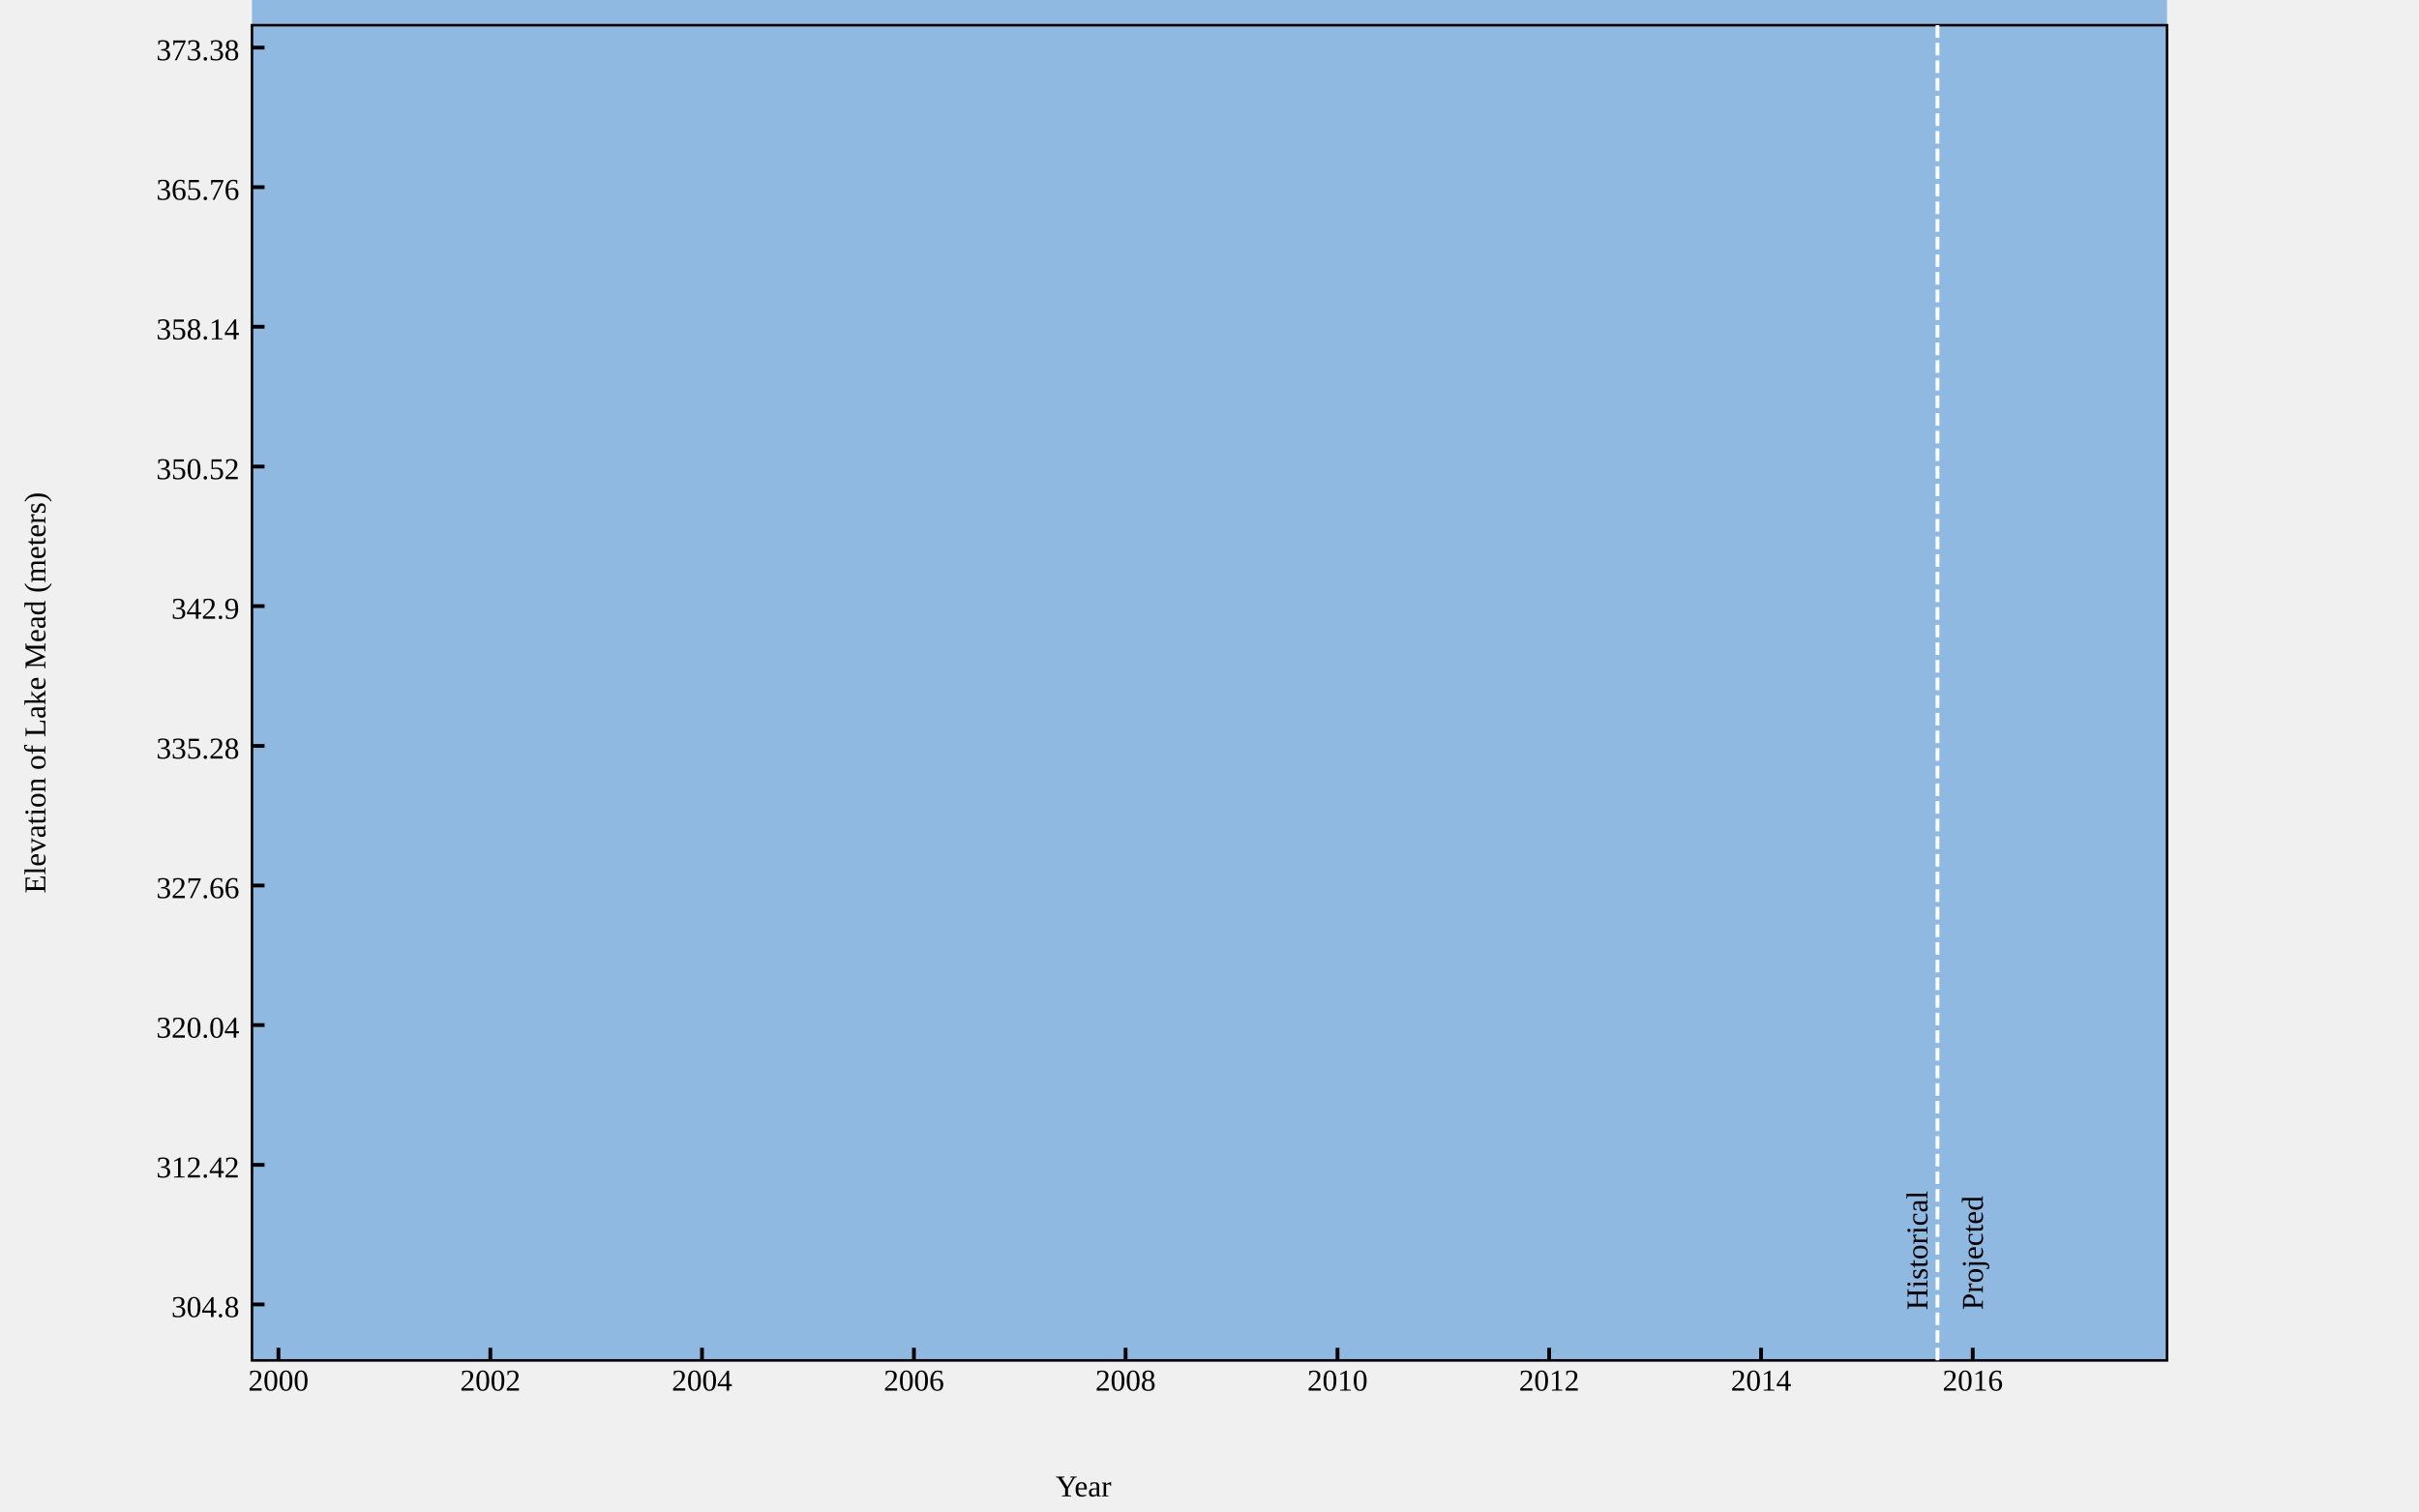
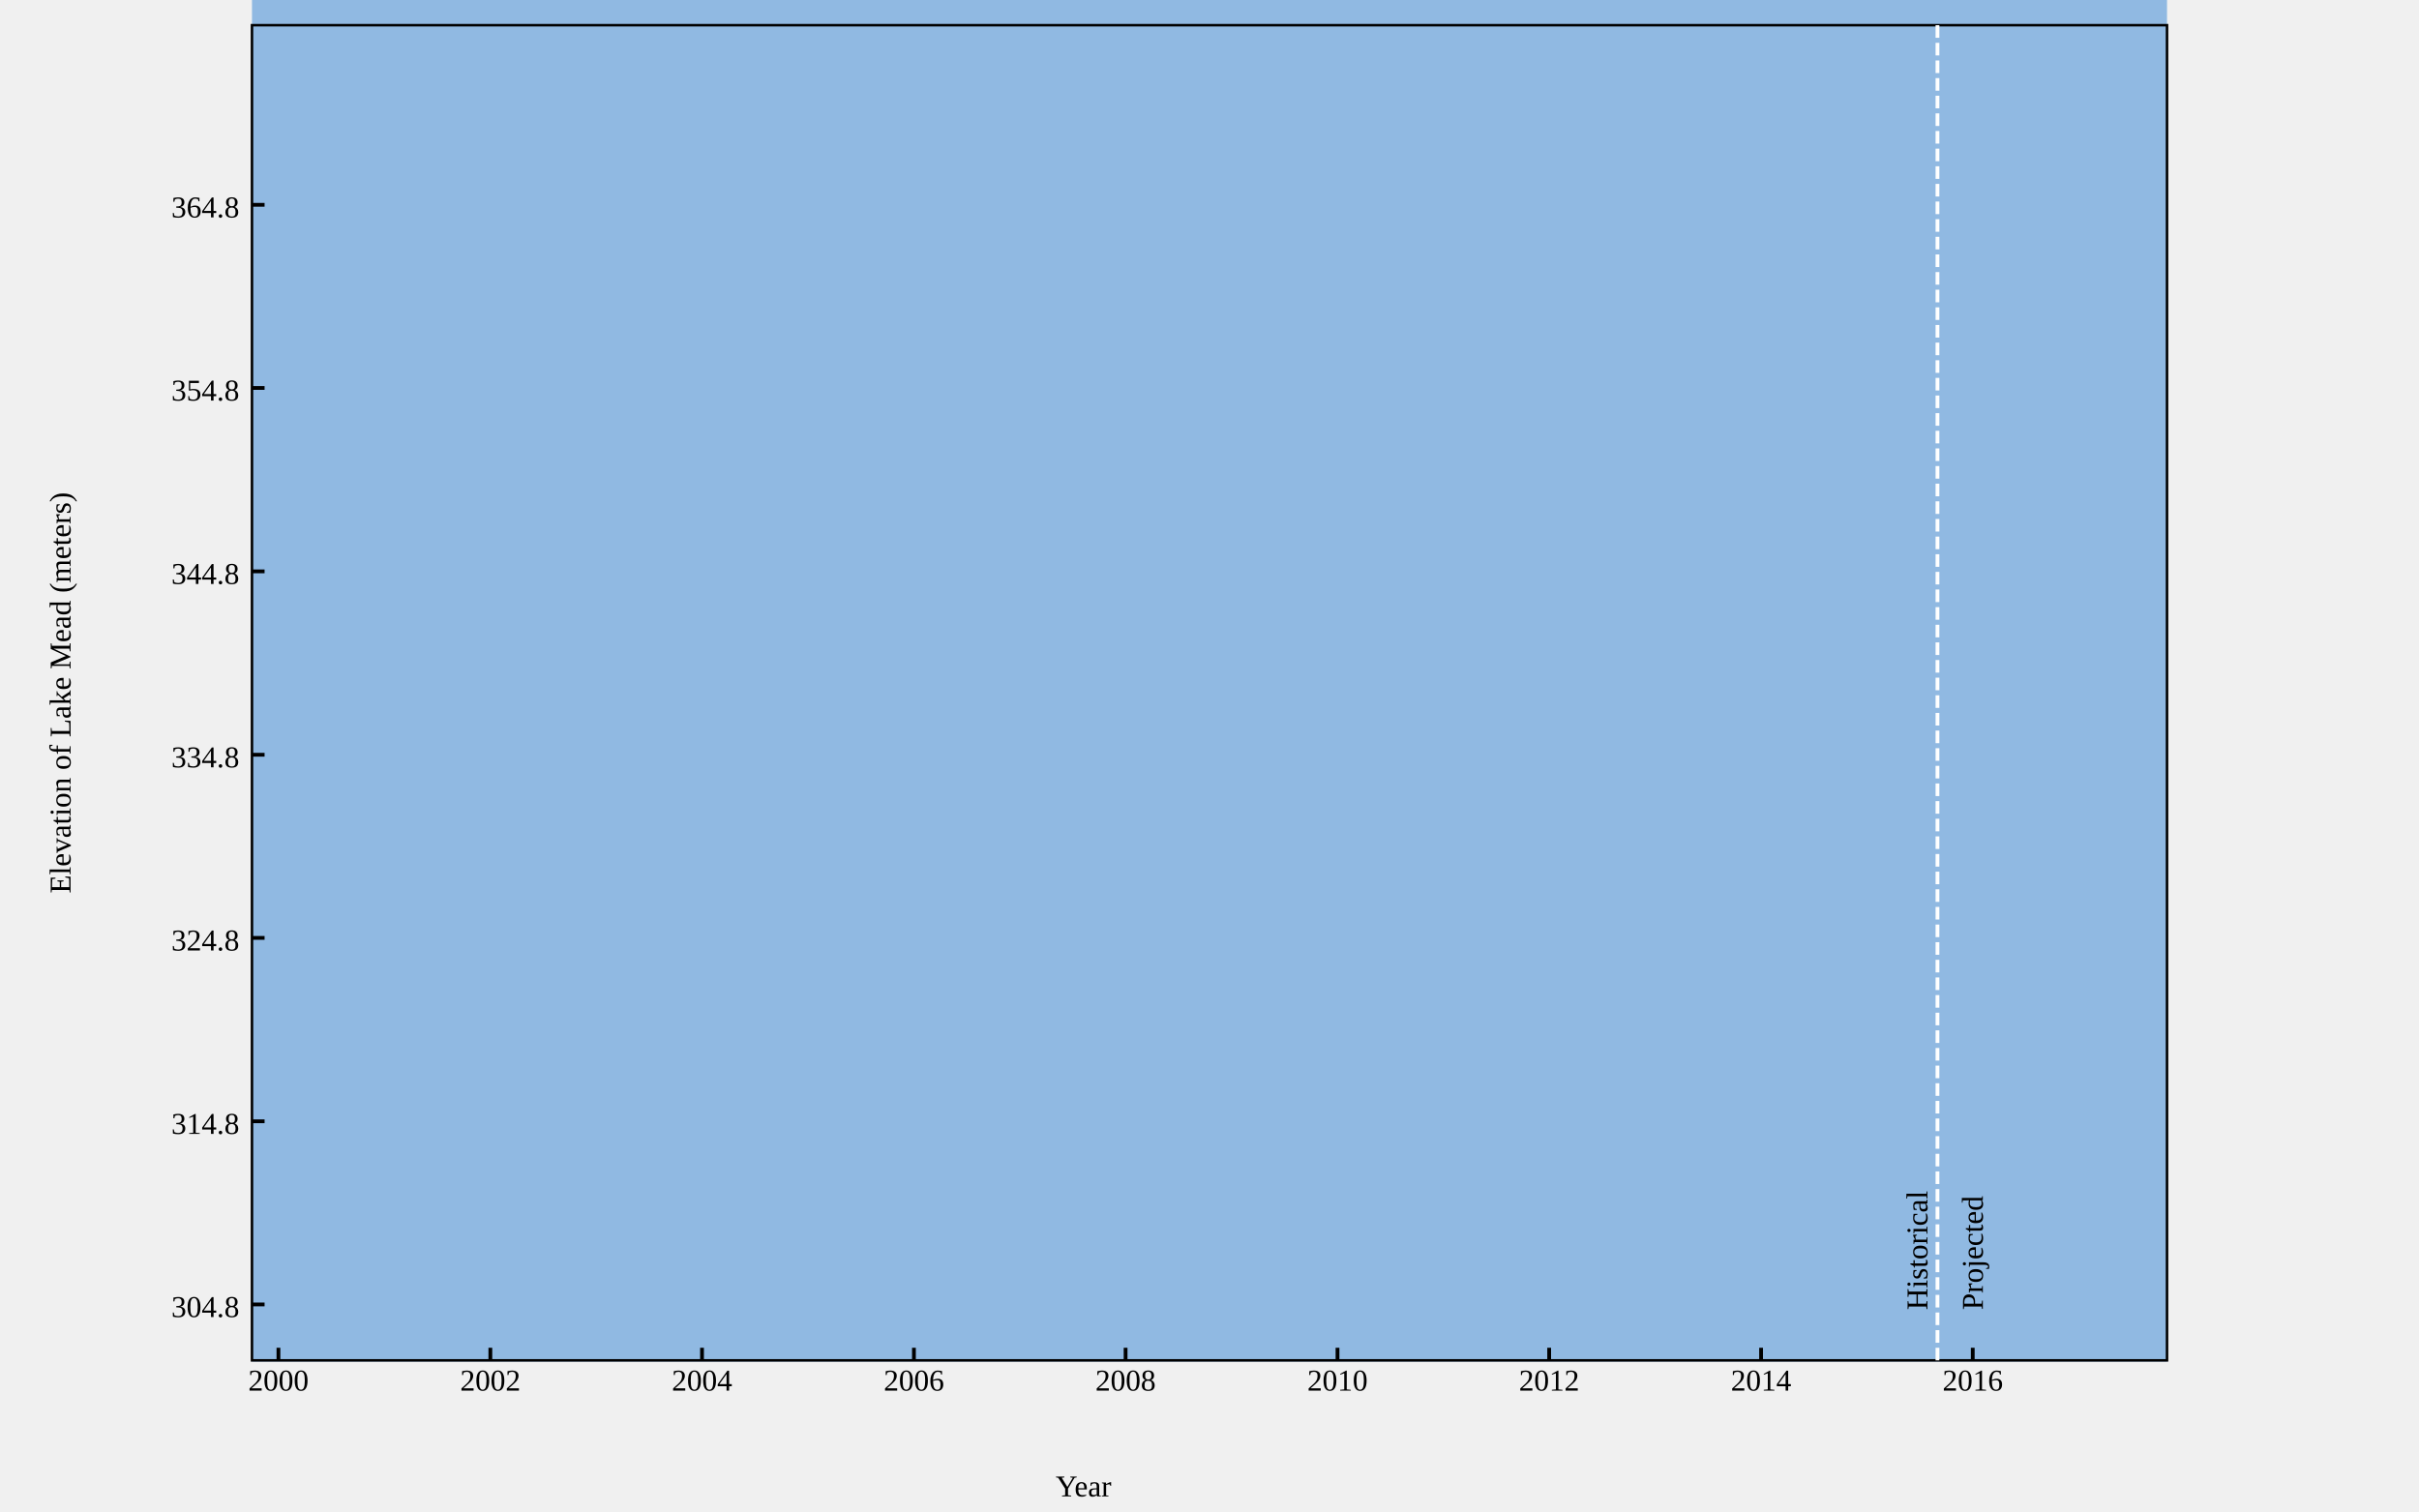
<svg xmlns="http://www.w3.org/2000/svg" version="1.1" preserveAspectRatio="xMinYMin meet" viewBox="0 0 960 600" id="mead-elev-projected-svg">
  <rect id="peak" x="100" y="10" width="760" height="-6147.5" fill="#0066CC" opacity="0.9" class="level-fill" />
  <rect id="flood" x="100" y="-6138" width="760" height="142.5" fill="#0066CC" opacity="0.8" class="level-fill" />
  <rect id="surplus" x="100" y="-5996" width="760" height="400.5" fill="#0066CC" opacity="0.7" class="level-fill" />
  <rect id="normal" x="100" y="-5596" width="760" height="510.5" fill="#0066CC" opacity="0.6" class="level-fill" />
  <rect id="shortage" x="100" y="-5086" width="760" height="5626.5" fill="#0066CC" opacity="0.4" class="level-fill" />
  <g class="hidden" id="condition-markers">
    <text x="860" y="-6067" dy="0.5em" dx="0.4em" class="small-text">Flood Control Conditions</text>
    <text x="860" y="-5796" dy="0.5em" dx="0.4em" class="small-text">Surplus Conditions</text>
    <text x="860" y="-5341" dy="0.5em" dx="0.4em" class="small-text">Normal Conditions</text>
    <text x="860" y="-2273" dy="0.5em" dx="0.4em" class="small-text">Shortage Conditions</text>
  </g>
  <g id="axes" class="label">
    <rect id="axis.box" x="100.0" y="10.0" width="760.0" height="530.0" style="fill:none;stroke:black" />
-     <text transform="translate(30.0,275.0)rotate(270)" text-anchor="middle" id="y-label" dy="-1em">Elevation of Lake Mead (meters)</text>
+     <text transform="translate(40.0,275.0)rotate(270)" text-anchor="middle" id="y-label" dy="-1em">Elevation of Lake Mead (meters)</text>
    <text transform="translate(430.0,600.0)rotate(0)" text-anchor="middle" id="x-label" dy="-0.5em">Year</text>
    <line x1="110.5" y1="540.0" x2="110.5" y2="535.0" style="stroke:black;stroke-width:1.5" />
    <text transform="translate(110.5,540.0)rotate(0)" text-anchor="middle" dy="1.0em">2000</text>
    <line x1="194.6" y1="540.0" x2="194.6" y2="535.0" style="stroke:black;stroke-width:1.5" />
    <text transform="translate(194.6,540.0)rotate(0)" text-anchor="middle" dy="1.0em">2002</text>
    <line x1="278.6" y1="540.0" x2="278.6" y2="535.0" style="stroke:black;stroke-width:1.5" />
    <text transform="translate(278.6,540.0)rotate(0)" text-anchor="middle" dy="1.0em">2004</text>
    <line x1="362.7" y1="540.0" x2="362.7" y2="535.0" style="stroke:black;stroke-width:1.5" />
    <text transform="translate(362.7,540.0)rotate(0)" text-anchor="middle" dy="1.0em">2006</text>
    <line x1="446.7" y1="540.0" x2="446.7" y2="535.0" style="stroke:black;stroke-width:1.5" />
    <text transform="translate(446.7,540.0)rotate(0)" text-anchor="middle" dy="1.0em">2008</text>
    <line x1="530.8" y1="540.0" x2="530.8" y2="535.0" style="stroke:black;stroke-width:1.5" />
    <text transform="translate(530.8,540.0)rotate(0)" text-anchor="middle" dy="1.0em">2010</text>
    <line x1="614.8" y1="540.0" x2="614.8" y2="535.0" style="stroke:black;stroke-width:1.5" />
    <text transform="translate(614.8,540.0)rotate(0)" text-anchor="middle" dy="1.0em">2012</text>
    <line x1="698.9" y1="540.0" x2="698.9" y2="535.0" style="stroke:black;stroke-width:1.5" />
    <text transform="translate(698.9,540.0)rotate(0)" text-anchor="middle" dy="1.0em">2014</text>
    <line x1="782.9" y1="540.0" x2="782.9" y2="535.0" style="stroke:black;stroke-width:1.5" />
    <text transform="translate(782.9,540.0)rotate(0)" text-anchor="middle" dy="1.0em">2016</text>
    <line x1="100.0" y1="517.8" x2="105.0" y2="517.8" style="stroke:black;stroke-width:1.5" />
    <text transform="translate(95.0,522.8)rotate(0)" text-anchor="end">304.8</text>
-     <line x1="100.0" y1="462.4" x2="105.0" y2="462.4" style="stroke:black;stroke-width:1.5" />
-     <text transform="translate(95.0,467.4)rotate(0)" text-anchor="end">312.42</text>
-     <line x1="100.0" y1="406.9" x2="105.0" y2="406.9" style="stroke:black;stroke-width:1.5" />
-     <text transform="translate(95.0,411.9)rotate(0)" text-anchor="end">320.04</text>
-     <line x1="100.0" y1="351.5" x2="105.0" y2="351.5" style="stroke:black;stroke-width:1.5" />
-     <text transform="translate(95.0,356.5)rotate(0)" text-anchor="end">327.66</text>
-     <line x1="100.0" y1="296.1" x2="105.0" y2="296.1" style="stroke:black;stroke-width:1.5" />
-     <text transform="translate(95.0,301.1)rotate(0)" text-anchor="end">335.28</text>
-     <line x1="100.0" y1="240.6" x2="105.0" y2="240.6" style="stroke:black;stroke-width:1.5" />
-     <text transform="translate(95.0,245.6)rotate(0)" text-anchor="end">342.9</text>
-     <line x1="100.0" y1="185.2" x2="105.0" y2="185.2" style="stroke:black;stroke-width:1.5" />
-     <text transform="translate(95.0,190.2)rotate(0)" text-anchor="end">350.52</text>
-     <line x1="100.0" y1="129.7" x2="105.0" y2="129.7" style="stroke:black;stroke-width:1.5" />
-     <text transform="translate(95.0,134.7)rotate(0)" text-anchor="end">358.14</text>
-     <line x1="100.0" y1="74.3" x2="105.0" y2="74.3" style="stroke:black;stroke-width:1.5" />
-     <text transform="translate(95.0,79.3)rotate(0)" text-anchor="end">365.76</text>
-     <line x1="100.0" y1="18.9" x2="105.0" y2="18.9" style="stroke:black;stroke-width:1.5" />
-     <text transform="translate(95.0,23.9)rotate(0)" text-anchor="end">373.38</text>
+     <line x1="100.0" y1="445.1" x2="105.0" y2="445.1" style="stroke:black;stroke-width:1.5" />
+     <text transform="translate(95.0,450.1)rotate(0)" text-anchor="end">314.8</text>
+     <line x1="100.0" y1="372.3" x2="105.0" y2="372.3" style="stroke:black;stroke-width:1.5" />
+     <text transform="translate(95.0,377.3)rotate(0)" text-anchor="end">324.8</text>
+     <line x1="100.0" y1="299.6" x2="105.0" y2="299.6" style="stroke:black;stroke-width:1.5" />
+     <text transform="translate(95.0,304.6)rotate(0)" text-anchor="end">334.8</text>
+     <line x1="100.0" y1="226.8" x2="105.0" y2="226.8" style="stroke:black;stroke-width:1.5" />
+     <text transform="translate(95.0,231.8)rotate(0)" text-anchor="end">344.8</text>
+     <line x1="100.0" y1="154.0" x2="105.0" y2="154.0" style="stroke:black;stroke-width:1.5" />
+     <text transform="translate(95.0,159.0)rotate(0)" text-anchor="end">354.8</text>
+     <line x1="100.0" y1="81.3" x2="105.0" y2="81.3" style="stroke:black;stroke-width:1.5" />
+     <text transform="translate(95.0,86.3)rotate(0)" text-anchor="end">364.8</text>
    <g id="legend" class="label" alignment-baseline="central">
+       <line id="legend-line" x1="115" x2="130" y1="550" y2="550" fill="none" style="stroke:#FFFFFF;stroke-width:5;stroke-linejoin:round;stroke-linecap:round" visibility="hidden" />
      <text id="date_text" x="100" y="550" dy="-0.6em" dx="0.4em" class="legend"> </text>
      <text id="elev_text" x="100" y="550" dy="0.4em" dx="0.4em" fill="#000000" class="legend"> </text>
      <text id="model_text" x="100" y="550" dy="1.6em" dx="0.4em" fill="#000000" class="legend"> </text>
-       <line id="legend-line" x1="115" x2="100" y1="550" y2="550" fill="none" style="stroke:#FFFFFF;stroke-width:5;stroke-linejoin:round;stroke-linecap:round" visibility="hidden" />
    </g>
    <path d="M768.9,10.0 L768.9,540.0 " fill="none" style="stroke:#FFFFFF;stroke-width:1.5;stroke-dasharray:5,2" />
-     <text id="Historical-marker" class="hidden" transform="rotate(-90,764.9,520.0),translate(764.9,520.0)">Historical</text>
-     <text id="Projected-marker" class="hidden" transform="rotate(-90,786.9,520.0),translate(786.9,520.0)">Projected</text>
+     <text id="Historical-marker" class="hidden" text-anchor="begin" transform="rotate(-90,764.9,520.0),translate(764.9,520.0)">Historical</text>
+     <text id="Projected-marker" class="hidden" text-anchor="begin" transform="rotate(-90,786.9,520.0),translate(786.9,520.0)">Projected</text>
    <path d="M114.1,-6099.0 L117.4,-6095.5 L121.0,-6077.6 L124.4,-6059.1 L128.0,-6051.0 L131.5,-6025.0 L135.0,-5995.0 L138.6,-5970.9 L142.1,-5971.3 L145.6,-5970.9 L149.1,-5969.4 L152.6,-5967.0 L156.1,-5975.3 L159.3,-5970.6 L162.9,-5956.5 L166.4,-5928.0 L169.9,-5903.0 L173.4,-5872.4 L176.9,-5855.4 L180.5,-5849.5 L184.0,-5834.9 L187.5,-5835.4 L191.0,-5829.5 L194.6,-5830.6 L198.1,-5834.7 L201.4,-5824.2 L204.9,-5791.9 L208.4,-5758.7 L211.9,-5721.6 L215.4,-5698.3 L219.0,-5686.5 L222.5,-5678.1 L226.0,-5670.9 L229.6,-5667.0 L233.0,-5655.4 L236.6,-5646.9 L240.2,-5655.7 L243.4,-5663.6 L247.0,-5653.9 L250.4,-5618.8 L254.0,-5592.7 L257.4,-5581.9 L261.0,-5572.7 L264.6,-5582.5 L268.0,-5574.1 L271.6,-5567.2 L275.0,-5554.9 L278.6,-5552.3 L282.2,-5561.5 L285.5,-5559.5 L289.1,-5549.2 L292.5,-5522.2 L296.1,-5483.7 L299.6,-5463.6 L303.1,-5454.9 L306.7,-5461.7 L310.2,-5455.8 L313.7,-5467.2 L317.2,-5486.9 L320.8,-5486.0 L324.2,-5539.8 L327.4,-5582.3 L331.0,-5614.4 L334.5,-5591.1 L338.0,-5572.4 L341.5,-5562.0 L345.1,-5551.5 L348.6,-5555.8 L352.1,-5546.7 L355.6,-5536.9 L359.1,-5524.3 L362.7,-5540.6 L366.2,-5554.7 L369.5,-5567.4 L373.0,-5554.9 L376.5,-5529.1 L380.1,-5494.2 L383.5,-5473.3 L387.1,-5459.9 L390.7,-5460.7 L394.1,-5452.2 L397.7,-5457.8 L401.1,-5461.4 L404.7,-5472.2 L408.3,-5482.6 L411.5,-5481.2 L415.1,-5455.3 L418.5,-5418.2 L422.1,-5383.3 L425.5,-5365.9 L429.1,-5351.9 L432.7,-5353.8 L436.1,-5348.1 L439.7,-5347.3 L443.2,-5349.3 L446.7,-5375.4 L450.3,-5387.4 L453.6,-5390.8 L457.2,-5381.5 L460.7,-5344.8 L464.2,-5318.9 L467.7,-5303.9 L471.3,-5299.8 L474.8,-5305.0 L478.3,-5309.6 L481.8,-5325.4 L485.3,-5321.0 L488.9,-5347.5 L492.3,-5353.4 L495.5,-5350.8 L499.1,-5321.5 L502.6,-5276.8 L506.1,-5245.2 L509.6,-5233.2 L513.2,-5225.5 L516.7,-5222.0 L520.2,-5221.7 L523.8,-5218.6 L527.2,-5220.5 L530.8,-5240.7 L534.4,-5267.8 L537.6,-5291.0 L541.1,-5272.5 L544.6,-5253.1 L548.2,-5226.2 L551.6,-5189.8 L555.2,-5172.9 L558.8,-5172.4 L562.2,-5149.9 L565.8,-5139.3 L569.2,-5136.3 L572.8,-5168.0 L576.4,-5207.5 L579.6,-5237.0 L583.2,-5241.4 L586.6,-5236.8 L590.2,-5252.4 L593.7,-5285.0 L597.2,-5319.1 L600.8,-5365.5 L604.2,-5384.4 L607.8,-5420.4 L611.3,-5455.5 L614.8,-5506.5 L618.4,-5516.3 L621.7,-5508.2 L625.3,-5481.6 L628.8,-5441.8 L632.3,-5408.7 L635.8,-5382.9 L639.4,-5383.5 L642.9,-5388.1 L646.4,-5378.0 L650.0,-5387.7 L653.4,-5393.1 L657.0,-5415.8 L660.4,-5430.0 L663.7,-5428.7 L667.2,-5402.9 L670.7,-5361.6 L674.3,-5328.5 L677.7,-5311.2 L681.3,-5310.7 L684.8,-5312.3 L688.3,-5318.0 L691.9,-5297.0 L695.3,-5313.9 L698.9,-5316.6 L702.5,-5331.3 L705.7,-5325.4 L709.3,-5280.1 L712.7,-5228.0 L716.3,-5176.4 L719.7,-5141.5 L723.3,-5126.5 L726.9,-5133.4 L730.3,-5131.8 L733.9,-5142.4 L737.4,-5148.1 L740.9,-5178.8 L744.5,-5184.1 L747.7,-5187.5 L751.3,-5157.6 L754.7,-5115.1 L758.3,-5097.2 L761.8,-5086.3 L765.3,-5108.7 L768.9,-5109.8 " fill="none" style="stroke:#FFFFFF;stroke-width:5;stroke-linejoin:round;stroke-linecap:round" />
    <path d="M768.9,-5109.8 L772.4,-5109.1 L775.9,-5108.0 L779.4,-5105.7 L782.9,-5133.5 L786.5,-5145.1 L789.9,-5150.7 L793.4,-5122.0 L796.9,-5082.5 L800.5,-5051.1 L803.9,-5035.5 L807.5,-5044.1 L811.0,-5069.9 L814.5,-5080.3 L818.1,-5090.6 L821.5,-5088.5 L825.1,-5113.5 L828.5,-5124.6 L831.8,-5130.0 L835.3,-5100.2 L838.8,-5059.6 L842.4,-5027.1 L845.8,-5010.6 L849.4,-5018.8 " fill="none" id="dashed-projection" class="hidden" style="stroke:#FFFFFF;stroke-width:5;stroke-linejoin:round;stroke-dasharray:9;stroke-linecap:round" />
    <rect id="2000-01-31" x="110.58" y="10" width="7.00" height="530" fill-opacity="0.0" />
    <rect id="2000-02-29" x="113.92" y="10" width="7.00" height="530" fill-opacity="0.0" />
    <rect id="2000-03-31" x="117.49" y="10" width="7.00" height="530" fill-opacity="0.0" />
    <rect id="2000-04-30" x="120.94" y="10" width="7.00" height="530" fill-opacity="0.0" />
    <rect id="2000-05-31" x="124.51" y="10" width="7.00" height="530" fill-opacity="0.0" />
    <rect id="2000-06-30" x="127.96" y="10" width="7.00" height="530" fill-opacity="0.0" />
    <rect id="2000-07-31" x="131.53" y="10" width="7.00" height="530" fill-opacity="0.0" />
    <rect id="2000-08-31" x="135.10" y="10" width="7.00" height="530" fill-opacity="0.0" />
    <rect id="2000-09-30" x="138.56" y="10" width="7.00" height="530" fill-opacity="0.0" />
    <rect id="2000-10-31" x="142.13" y="10" width="7.00" height="530" fill-opacity="0.0" />
    <rect id="2000-11-30" x="145.58" y="10" width="7.00" height="530" fill-opacity="0.0" />
    <rect id="2000-12-31" x="149.15" y="10" width="7.00" height="530" fill-opacity="0.0" />
    <rect id="2001-01-31" x="152.60" y="10" width="7.00" height="530" fill-opacity="0.0" />
    <rect id="2001-02-28" x="155.83" y="10" width="7.00" height="530" fill-opacity="0.0" />
    <rect id="2001-03-31" x="159.40" y="10" width="7.00" height="530" fill-opacity="0.0" />
    <rect id="2001-04-30" x="162.85" y="10" width="7.00" height="530" fill-opacity="0.0" />
    <rect id="2001-05-31" x="166.42" y="10" width="7.00" height="530" fill-opacity="0.0" />
    <rect id="2001-06-30" x="169.88" y="10" width="7.00" height="530" fill-opacity="0.0" />
    <rect id="2001-07-31" x="173.45" y="10" width="7.00" height="530" fill-opacity="0.0" />
    <rect id="2001-08-31" x="177.01" y="10" width="7.00" height="530" fill-opacity="0.0" />
    <rect id="2001-09-30" x="180.47" y="10" width="7.00" height="530" fill-opacity="0.0" />
    <rect id="2001-10-31" x="184.04" y="10" width="7.00" height="530" fill-opacity="0.0" />
    <rect id="2001-11-30" x="187.49" y="10" width="7.00" height="530" fill-opacity="0.0" />
    <rect id="2001-12-31" x="191.06" y="10" width="7.00" height="530" fill-opacity="0.0" />
    <rect id="2002-01-31" x="194.63" y="10" width="7.00" height="530" fill-opacity="0.0" />
    <rect id="2002-02-28" x="197.86" y="10" width="7.00" height="530" fill-opacity="0.0" />
    <rect id="2002-03-31" x="201.43" y="10" width="7.00" height="530" fill-opacity="0.0" />
    <rect id="2002-04-30" x="204.88" y="10" width="7.00" height="530" fill-opacity="0.0" />
    <rect id="2002-05-31" x="208.45" y="10" width="7.00" height="530" fill-opacity="0.0" />
    <rect id="2002-06-30" x="211.90" y="10" width="7.00" height="530" fill-opacity="0.0" />
    <rect id="2002-07-31" x="215.47" y="10" width="7.00" height="530" fill-opacity="0.0" />
    <rect id="2002-08-31" x="219.04" y="10" width="7.00" height="530" fill-opacity="0.0" />
    <rect id="2002-09-30" x="222.50" y="10" width="7.00" height="530" fill-opacity="0.0" />
    <rect id="2002-10-31" x="226.07" y="10" width="7.00" height="530" fill-opacity="0.0" />
    <rect id="2002-11-30" x="229.52" y="10" width="7.00" height="530" fill-opacity="0.0" />
    <rect id="2002-12-31" x="233.09" y="10" width="7.00" height="530" fill-opacity="0.0" />
    <rect id="2003-01-31" x="236.66" y="10" width="7.00" height="530" fill-opacity="0.0" />
    <rect id="2003-02-28" x="239.88" y="10" width="7.00" height="530" fill-opacity="0.0" />
    <rect id="2003-03-31" x="243.45" y="10" width="7.00" height="530" fill-opacity="0.0" />
    <rect id="2003-04-30" x="246.91" y="10" width="7.00" height="530" fill-opacity="0.0" />
    <rect id="2003-05-31" x="250.48" y="10" width="7.00" height="530" fill-opacity="0.0" />
    <rect id="2003-06-30" x="253.93" y="10" width="7.00" height="530" fill-opacity="0.0" />
    <rect id="2003-07-31" x="257.50" y="10" width="7.00" height="530" fill-opacity="0.0" />
    <rect id="2003-08-31" x="261.07" y="10" width="7.00" height="530" fill-opacity="0.0" />
    <rect id="2003-09-30" x="264.52" y="10" width="7.00" height="530" fill-opacity="0.0" />
    <rect id="2003-10-31" x="268.09" y="10" width="7.00" height="530" fill-opacity="0.0" />
    <rect id="2003-11-30" x="271.55" y="10" width="7.00" height="530" fill-opacity="0.0" />
    <rect id="2003-12-31" x="275.12" y="10" width="7.00" height="530" fill-opacity="0.0" />
    <rect id="2004-01-31" x="278.69" y="10" width="7.00" height="530" fill-opacity="0.0" />
    <rect id="2004-02-29" x="282.03" y="10" width="7.00" height="530" fill-opacity="0.0" />
    <rect id="2004-03-31" x="285.60" y="10" width="7.00" height="530" fill-opacity="0.0" />
    <rect id="2004-04-30" x="289.05" y="10" width="7.00" height="530" fill-opacity="0.0" />
    <rect id="2004-05-31" x="292.62" y="10" width="7.00" height="530" fill-opacity="0.0" />
    <rect id="2004-06-30" x="296.07" y="10" width="7.00" height="530" fill-opacity="0.0" />
    <rect id="2004-07-31" x="299.64" y="10" width="7.00" height="530" fill-opacity="0.0" />
    <rect id="2004-08-31" x="303.21" y="10" width="7.00" height="530" fill-opacity="0.0" />
    <rect id="2004-09-30" x="306.67" y="10" width="7.00" height="530" fill-opacity="0.0" />
    <rect id="2004-10-31" x="310.24" y="10" width="7.00" height="530" fill-opacity="0.0" />
    <rect id="2004-11-30" x="313.69" y="10" width="7.00" height="530" fill-opacity="0.0" />
    <rect id="2004-12-31" x="317.26" y="10" width="7.00" height="530" fill-opacity="0.0" />
    <rect id="2005-01-31" x="320.71" y="10" width="7.00" height="530" fill-opacity="0.0" />
    <rect id="2005-02-28" x="323.94" y="10" width="7.00" height="530" fill-opacity="0.0" />
    <rect id="2005-03-31" x="327.51" y="10" width="7.00" height="530" fill-opacity="0.0" />
    <rect id="2005-04-30" x="330.96" y="10" width="7.00" height="530" fill-opacity="0.0" />
    <rect id="2005-05-31" x="334.53" y="10" width="7.00" height="530" fill-opacity="0.0" />
    <rect id="2005-06-30" x="337.99" y="10" width="7.00" height="530" fill-opacity="0.0" />
    <rect id="2005-07-31" x="341.56" y="10" width="7.00" height="530" fill-opacity="0.0" />
    <rect id="2005-08-31" x="345.13" y="10" width="7.00" height="530" fill-opacity="0.0" />
    <rect id="2005-09-30" x="348.58" y="10" width="7.00" height="530" fill-opacity="0.0" />
    <rect id="2005-10-31" x="352.15" y="10" width="7.00" height="530" fill-opacity="0.0" />
    <rect id="2005-11-30" x="355.60" y="10" width="7.00" height="530" fill-opacity="0.0" />
    <rect id="2005-12-31" x="359.17" y="10" width="7.00" height="530" fill-opacity="0.0" />
    <rect id="2006-01-31" x="362.74" y="10" width="7.00" height="530" fill-opacity="0.0" />
    <rect id="2006-02-28" x="365.97" y="10" width="7.00" height="530" fill-opacity="0.0" />
    <rect id="2006-03-31" x="369.54" y="10" width="7.00" height="530" fill-opacity="0.0" />
    <rect id="2006-04-30" x="372.99" y="10" width="7.00" height="530" fill-opacity="0.0" />
    <rect id="2006-05-31" x="376.56" y="10" width="7.00" height="530" fill-opacity="0.0" />
    <rect id="2006-06-30" x="380.01" y="10" width="7.00" height="530" fill-opacity="0.0" />
    <rect id="2006-07-31" x="383.58" y="10" width="7.00" height="530" fill-opacity="0.0" />
    <rect id="2006-08-31" x="387.15" y="10" width="7.00" height="530" fill-opacity="0.0" />
    <rect id="2006-09-30" x="390.61" y="10" width="7.00" height="530" fill-opacity="0.0" />
    <rect id="2006-10-31" x="394.18" y="10" width="7.00" height="530" fill-opacity="0.0" />
    <rect id="2006-11-30" x="397.63" y="10" width="7.00" height="530" fill-opacity="0.0" />
    <rect id="2006-12-31" x="401.20" y="10" width="7.00" height="530" fill-opacity="0.0" />
    <rect id="2007-01-31" x="404.77" y="10" width="7.00" height="530" fill-opacity="0.0" />
    <rect id="2007-02-28" x="407.99" y="10" width="7.00" height="530" fill-opacity="0.0" />
    <rect id="2007-03-31" x="411.56" y="10" width="7.00" height="530" fill-opacity="0.0" />
    <rect id="2007-04-30" x="415.02" y="10" width="7.00" height="530" fill-opacity="0.0" />
    <rect id="2007-05-31" x="418.59" y="10" width="7.00" height="530" fill-opacity="0.0" />
    <rect id="2007-06-30" x="422.04" y="10" width="7.00" height="530" fill-opacity="0.0" />
    <rect id="2007-07-31" x="425.61" y="10" width="7.00" height="530" fill-opacity="0.0" />
    <rect id="2007-08-31" x="429.18" y="10" width="7.00" height="530" fill-opacity="0.0" />
    <rect id="2007-09-30" x="432.63" y="10" width="7.00" height="530" fill-opacity="0.0" />
    <rect id="2007-10-31" x="436.20" y="10" width="7.00" height="530" fill-opacity="0.0" />
    <rect id="2007-11-30" x="439.66" y="10" width="7.00" height="530" fill-opacity="0.0" />
    <rect id="2007-12-31" x="443.23" y="10" width="7.00" height="530" fill-opacity="0.0" />
    <rect id="2008-01-31" x="446.80" y="10" width="7.00" height="530" fill-opacity="0.0" />
    <rect id="2008-02-29" x="450.14" y="10" width="7.00" height="530" fill-opacity="0.0" />
    <rect id="2008-03-31" x="453.71" y="10" width="7.00" height="530" fill-opacity="0.0" />
    <rect id="2008-04-30" x="457.16" y="10" width="7.00" height="530" fill-opacity="0.0" />
    <rect id="2008-05-31" x="460.73" y="10" width="7.00" height="530" fill-opacity="0.0" />
    <rect id="2008-06-30" x="464.18" y="10" width="7.00" height="530" fill-opacity="0.0" />
    <rect id="2008-07-31" x="467.75" y="10" width="7.00" height="530" fill-opacity="0.0" />
    <rect id="2008-08-31" x="471.32" y="10" width="7.00" height="530" fill-opacity="0.0" />
    <rect id="2008-09-30" x="474.78" y="10" width="7.00" height="530" fill-opacity="0.0" />
    <rect id="2008-10-31" x="478.35" y="10" width="7.00" height="530" fill-opacity="0.0" />
    <rect id="2008-11-30" x="481.80" y="10" width="7.00" height="530" fill-opacity="0.0" />
    <rect id="2008-12-31" x="485.37" y="10" width="7.00" height="530" fill-opacity="0.0" />
    <rect id="2009-01-31" x="488.83" y="10" width="7.00" height="530" fill-opacity="0.0" />
    <rect id="2009-02-28" x="492.05" y="10" width="7.00" height="530" fill-opacity="0.0" />
    <rect id="2009-03-31" x="495.62" y="10" width="7.00" height="530" fill-opacity="0.0" />
    <rect id="2009-04-30" x="499.07" y="10" width="7.00" height="530" fill-opacity="0.0" />
    <rect id="2009-05-31" x="502.64" y="10" width="7.00" height="530" fill-opacity="0.0" />
    <rect id="2009-06-30" x="506.10" y="10" width="7.00" height="530" fill-opacity="0.0" />
    <rect id="2009-07-31" x="509.67" y="10" width="7.00" height="530" fill-opacity="0.0" />
    <rect id="2009-08-31" x="513.24" y="10" width="7.00" height="530" fill-opacity="0.0" />
    <rect id="2009-09-30" x="516.69" y="10" width="7.00" height="530" fill-opacity="0.0" />
    <rect id="2009-10-31" x="520.26" y="10" width="7.00" height="530" fill-opacity="0.0" />
    <rect id="2009-11-30" x="523.71" y="10" width="7.00" height="530" fill-opacity="0.0" />
    <rect id="2009-12-31" x="527.28" y="10" width="7.00" height="530" fill-opacity="0.0" />
    <rect id="2010-01-31" x="530.85" y="10" width="7.00" height="530" fill-opacity="0.0" />
    <rect id="2010-02-28" x="534.08" y="10" width="7.00" height="530" fill-opacity="0.0" />
    <rect id="2010-03-31" x="537.65" y="10" width="7.00" height="530" fill-opacity="0.0" />
    <rect id="2010-04-30" x="541.10" y="10" width="7.00" height="530" fill-opacity="0.0" />
    <rect id="2010-05-31" x="544.67" y="10" width="7.00" height="530" fill-opacity="0.0" />
    <rect id="2010-06-30" x="548.12" y="10" width="7.00" height="530" fill-opacity="0.0" />
    <rect id="2010-07-31" x="551.69" y="10" width="7.00" height="530" fill-opacity="0.0" />
    <rect id="2010-08-31" x="555.26" y="10" width="7.00" height="530" fill-opacity="0.0" />
    <rect id="2010-09-30" x="558.72" y="10" width="7.00" height="530" fill-opacity="0.0" />
    <rect id="2010-10-31" x="562.29" y="10" width="7.00" height="530" fill-opacity="0.0" />
    <rect id="2010-11-30" x="565.74" y="10" width="7.00" height="530" fill-opacity="0.0" />
    <rect id="2010-12-31" x="569.31" y="10" width="7.00" height="530" fill-opacity="0.0" />
    <rect id="2011-01-31" x="572.88" y="10" width="7.00" height="530" fill-opacity="0.0" />
    <rect id="2011-02-28" x="576.10" y="10" width="7.00" height="530" fill-opacity="0.0" />
    <rect id="2011-03-31" x="579.67" y="10" width="7.00" height="530" fill-opacity="0.0" />
    <rect id="2011-04-30" x="583.13" y="10" width="7.00" height="530" fill-opacity="0.0" />
    <rect id="2011-05-31" x="586.70" y="10" width="7.00" height="530" fill-opacity="0.0" />
    <rect id="2011-06-30" x="590.15" y="10" width="7.00" height="530" fill-opacity="0.0" />
    <rect id="2011-07-31" x="593.72" y="10" width="7.00" height="530" fill-opacity="0.0" />
    <rect id="2011-08-31" x="597.29" y="10" width="7.00" height="530" fill-opacity="0.0" />
    <rect id="2011-09-30" x="600.75" y="10" width="7.00" height="530" fill-opacity="0.0" />
    <rect id="2011-10-31" x="604.31" y="10" width="7.00" height="530" fill-opacity="0.0" />
    <rect id="2011-11-30" x="607.77" y="10" width="7.00" height="530" fill-opacity="0.0" />
    <rect id="2011-12-31" x="611.34" y="10" width="7.00" height="530" fill-opacity="0.0" />
    <rect id="2012-01-31" x="614.91" y="10" width="7.00" height="530" fill-opacity="0.0" />
    <rect id="2012-02-29" x="618.25" y="10" width="7.00" height="530" fill-opacity="0.0" />
    <rect id="2012-03-31" x="621.82" y="10" width="7.00" height="530" fill-opacity="0.0" />
    <rect id="2012-04-30" x="625.27" y="10" width="7.00" height="530" fill-opacity="0.0" />
    <rect id="2012-05-31" x="628.84" y="10" width="7.00" height="530" fill-opacity="0.0" />
    <rect id="2012-06-30" x="632.29" y="10" width="7.00" height="530" fill-opacity="0.0" />
    <rect id="2012-07-31" x="635.86" y="10" width="7.00" height="530" fill-opacity="0.0" />
    <rect id="2012-08-31" x="639.43" y="10" width="7.00" height="530" fill-opacity="0.0" />
    <rect id="2012-09-30" x="642.89" y="10" width="7.00" height="530" fill-opacity="0.0" />
    <rect id="2012-10-31" x="646.46" y="10" width="7.00" height="530" fill-opacity="0.0" />
    <rect id="2012-11-30" x="649.91" y="10" width="7.00" height="530" fill-opacity="0.0" />
    <rect id="2012-12-31" x="653.48" y="10" width="7.00" height="530" fill-opacity="0.0" />
    <rect id="2013-01-31" x="656.94" y="10" width="7.00" height="530" fill-opacity="0.0" />
    <rect id="2013-02-28" x="660.16" y="10" width="7.00" height="530" fill-opacity="0.0" />
    <rect id="2013-03-31" x="663.73" y="10" width="7.00" height="530" fill-opacity="0.0" />
    <rect id="2013-04-30" x="667.18" y="10" width="7.00" height="530" fill-opacity="0.0" />
    <rect id="2013-05-31" x="670.75" y="10" width="7.00" height="530" fill-opacity="0.0" />
    <rect id="2013-06-30" x="674.21" y="10" width="7.00" height="530" fill-opacity="0.0" />
    <rect id="2013-07-31" x="677.78" y="10" width="7.00" height="530" fill-opacity="0.0" />
    <rect id="2013-08-31" x="681.35" y="10" width="7.00" height="530" fill-opacity="0.0" />
    <rect id="2013-09-30" x="684.80" y="10" width="7.00" height="530" fill-opacity="0.0" />
    <rect id="2013-10-31" x="688.37" y="10" width="7.00" height="530" fill-opacity="0.0" />
    <rect id="2013-11-30" x="691.82" y="10" width="7.00" height="530" fill-opacity="0.0" />
    <rect id="2013-12-31" x="695.39" y="10" width="7.00" height="530" fill-opacity="0.0" />
    <rect id="2014-01-31" x="698.96" y="10" width="7.00" height="530" fill-opacity="0.0" />
    <rect id="2014-02-28" x="702.19" y="10" width="7.00" height="530" fill-opacity="0.0" />
    <rect id="2014-03-31" x="705.76" y="10" width="7.00" height="530" fill-opacity="0.0" />
    <rect id="2014-04-30" x="709.21" y="10" width="7.00" height="530" fill-opacity="0.0" />
    <rect id="2014-05-31" x="712.78" y="10" width="7.00" height="530" fill-opacity="0.0" />
    <rect id="2014-06-30" x="716.24" y="10" width="7.00" height="530" fill-opacity="0.0" />
    <rect id="2014-07-31" x="719.80" y="10" width="7.00" height="530" fill-opacity="0.0" />
    <rect id="2014-08-31" x="723.37" y="10" width="7.00" height="530" fill-opacity="0.0" />
    <rect id="2014-09-30" x="726.83" y="10" width="7.00" height="530" fill-opacity="0.0" />
    <rect id="2014-10-31" x="730.40" y="10" width="7.00" height="530" fill-opacity="0.0" />
    <rect id="2014-11-30" x="733.85" y="10" width="7.00" height="530" fill-opacity="0.0" />
    <rect id="2014-12-31" x="737.42" y="10" width="7.00" height="530" fill-opacity="0.0" />
    <rect id="2015-01-31" x="740.99" y="10" width="7.00" height="530" fill-opacity="0.0" />
    <rect id="2015-02-28" x="744.22" y="10" width="7.00" height="530" fill-opacity="0.0" />
    <rect id="2015-03-31" x="747.78" y="10" width="7.00" height="530" fill-opacity="0.0" />
    <rect id="2015-04-30" x="751.24" y="10" width="7.00" height="530" fill-opacity="0.0" />
    <rect id="2015-05-31" x="754.81" y="10" width="7.00" height="530" fill-opacity="0.0" />
    <rect id="2015-06-30" x="758.26" y="10" width="7.00" height="530" fill-opacity="0.0" />
    <rect id="2015-07-31" x="761.83" y="10" width="7.00" height="530" fill-opacity="0.0" />
    <rect id="2015-08-31" x="765.40" y="10" width="7.00" height="530" fill-opacity="0.0" />
    <rect id="2015-08-31" x="765.40" y="10" width="7.00" height="530" fill-opacity="0.0" />
    <rect id="2015-09-30" x="768.86" y="10" width="7.00" height="530" fill-opacity="0.0" />
    <rect id="2015-10-31" x="772.43" y="10" width="7.00" height="530" fill-opacity="0.0" />
    <rect id="2015-11-30" x="775.88" y="10" width="7.00" height="530" fill-opacity="0.0" />
    <rect id="2015-12-31" x="779.45" y="10" width="7.00" height="530" fill-opacity="0.0" />
    <rect id="2016-01-31" x="783.02" y="10" width="7.00" height="530" fill-opacity="0.0" />
    <rect id="2016-02-29" x="786.36" y="10" width="7.00" height="530" fill-opacity="0.0" />
    <rect id="2016-03-31" x="789.93" y="10" width="7.00" height="530" fill-opacity="0.0" />
    <rect id="2016-04-30" x="793.38" y="10" width="7.00" height="530" fill-opacity="0.0" />
    <rect id="2016-05-31" x="796.95" y="10" width="7.00" height="530" fill-opacity="0.0" />
    <rect id="2016-06-30" x="800.41" y="10" width="7.00" height="530" fill-opacity="0.0" />
    <rect id="2016-07-31" x="803.98" y="10" width="7.00" height="530" fill-opacity="0.0" />
    <rect id="2016-08-31" x="807.54" y="10" width="7.00" height="530" fill-opacity="0.0" />
    <rect id="2016-09-30" x="811.00" y="10" width="7.00" height="530" fill-opacity="0.0" />
    <rect id="2016-10-31" x="814.57" y="10" width="7.00" height="530" fill-opacity="0.0" />
    <rect id="2016-11-30" x="818.02" y="10" width="7.00" height="530" fill-opacity="0.0" />
    <rect id="2016-12-31" x="821.59" y="10" width="7.00" height="530" fill-opacity="0.0" />
    <rect id="2017-01-31" x="825.05" y="10" width="7.00" height="530" fill-opacity="0.0" />
    <rect id="2017-02-28" x="828.27" y="10" width="7.00" height="530" fill-opacity="0.0" />
    <rect id="2017-03-31" x="831.84" y="10" width="7.00" height="530" fill-opacity="0.0" />
    <rect id="2017-04-30" x="835.29" y="10" width="7.00" height="530" fill-opacity="0.0" />
    <rect id="2017-05-31" x="838.86" y="10" width="7.00" height="530" fill-opacity="0.0" />
    <rect id="2017-06-30" x="842.32" y="10" width="7.00" height="530" fill-opacity="0.0" />
    <rect id="2017-07-31" x="845.89" y="10" width="7.00" height="530" fill-opacity="0.0" />
    <rect id="2015-08-31" x="765.40" y="10" width="7.00" height="530" fill-opacity="0.0" />
    <rect id="2015-09-30" x="768.86" y="10" width="7.00" height="530" fill-opacity="0.0" />
    <rect id="2015-10-31" x="772.43" y="10" width="7.00" height="530" fill-opacity="0.0" />
    <rect id="2015-11-30" x="775.88" y="10" width="7.00" height="530" fill-opacity="0.0" />
    <rect id="2015-12-31" x="779.45" y="10" width="7.00" height="530" fill-opacity="0.0" />
    <rect id="2016-01-31" x="783.02" y="10" width="7.00" height="530" fill-opacity="0.0" />
    <rect id="2016-02-29" x="786.36" y="10" width="7.00" height="530" fill-opacity="0.0" />
    <rect id="2016-03-31" x="789.93" y="10" width="7.00" height="530" fill-opacity="0.0" />
    <rect id="2016-04-30" x="793.38" y="10" width="7.00" height="530" fill-opacity="0.0" />
    <rect id="2016-05-31" x="796.95" y="10" width="7.00" height="530" fill-opacity="0.0" />
    <rect id="2016-06-30" x="800.41" y="10" width="7.00" height="530" fill-opacity="0.0" />
    <rect id="2016-07-31" x="803.98" y="10" width="7.00" height="530" fill-opacity="0.0" />
    <rect id="2016-08-31" x="807.54" y="10" width="7.00" height="530" fill-opacity="0.0" />
    <rect id="2016-09-30" x="811.00" y="10" width="7.00" height="530" fill-opacity="0.0" />
    <rect id="2016-10-31" x="814.57" y="10" width="7.00" height="530" fill-opacity="0.0" />
    <rect id="2016-11-30" x="818.02" y="10" width="7.00" height="530" fill-opacity="0.0" />
    <rect id="2016-12-31" x="821.59" y="10" width="7.00" height="530" fill-opacity="0.0" />
    <rect id="2017-01-31" x="825.05" y="10" width="7.00" height="530" fill-opacity="0.0" />
    <rect id="2017-02-28" x="828.27" y="10" width="7.00" height="530" fill-opacity="0.0" />
    <rect id="2017-03-31" x="831.84" y="10" width="7.00" height="530" fill-opacity="0.0" />
    <rect id="2017-04-30" x="835.29" y="10" width="7.00" height="530" fill-opacity="0.0" />
    <rect id="2017-05-31" x="838.86" y="10" width="7.00" height="530" fill-opacity="0.0" />
    <rect id="2017-06-30" x="842.32" y="10" width="7.00" height="530" fill-opacity="0.0" />
    <rect id="2015-08-31" x="765.40" y="10" width="7.00" height="530" fill-opacity="0.0" />
    <rect id="2015-09-30" x="768.86" y="10" width="7.00" height="530" fill-opacity="0.0" />
    <rect id="2015-10-31" x="772.43" y="10" width="7.00" height="530" fill-opacity="0.0" />
    <rect id="2015-11-30" x="775.88" y="10" width="7.00" height="530" fill-opacity="0.0" />
    <rect id="2015-12-31" x="779.45" y="10" width="7.00" height="530" fill-opacity="0.0" />
    <rect id="2016-01-31" x="783.02" y="10" width="7.00" height="530" fill-opacity="0.0" />
    <rect id="2016-02-29" x="786.36" y="10" width="7.00" height="530" fill-opacity="0.0" />
    <rect id="2016-03-31" x="789.93" y="10" width="7.00" height="530" fill-opacity="0.0" />
    <rect id="2016-04-30" x="793.38" y="10" width="7.00" height="530" fill-opacity="0.0" />
    <rect id="2016-05-31" x="796.95" y="10" width="7.00" height="530" fill-opacity="0.0" />
    <rect id="2016-06-30" x="800.41" y="10" width="7.00" height="530" fill-opacity="0.0" />
    <rect id="2016-07-31" x="803.98" y="10" width="7.00" height="530" fill-opacity="0.0" />
    <rect id="2016-08-31" x="807.54" y="10" width="7.00" height="530" fill-opacity="0.0" />
    <rect id="2016-09-30" x="811.00" y="10" width="7.00" height="530" fill-opacity="0.0" />
    <rect id="2016-10-31" x="814.57" y="10" width="7.00" height="530" fill-opacity="0.0" />
    <rect id="2016-11-30" x="818.02" y="10" width="7.00" height="530" fill-opacity="0.0" />
    <rect id="2016-12-31" x="821.59" y="10" width="7.00" height="530" fill-opacity="0.0" />
    <rect id="2017-01-31" x="825.05" y="10" width="7.00" height="530" fill-opacity="0.0" />
    <rect id="2017-02-28" x="828.27" y="10" width="7.00" height="530" fill-opacity="0.0" />
    <rect id="2017-03-31" x="831.84" y="10" width="7.00" height="530" fill-opacity="0.0" />
    <rect id="2017-04-30" x="835.29" y="10" width="7.00" height="530" fill-opacity="0.0" />
    <rect id="2017-05-31" x="838.86" y="10" width="7.00" height="530" fill-opacity="0.0" />
    <rect id="2017-06-30" x="842.32" y="10" width="7.00" height="530" fill-opacity="0.0" />
  </g>
</svg>
